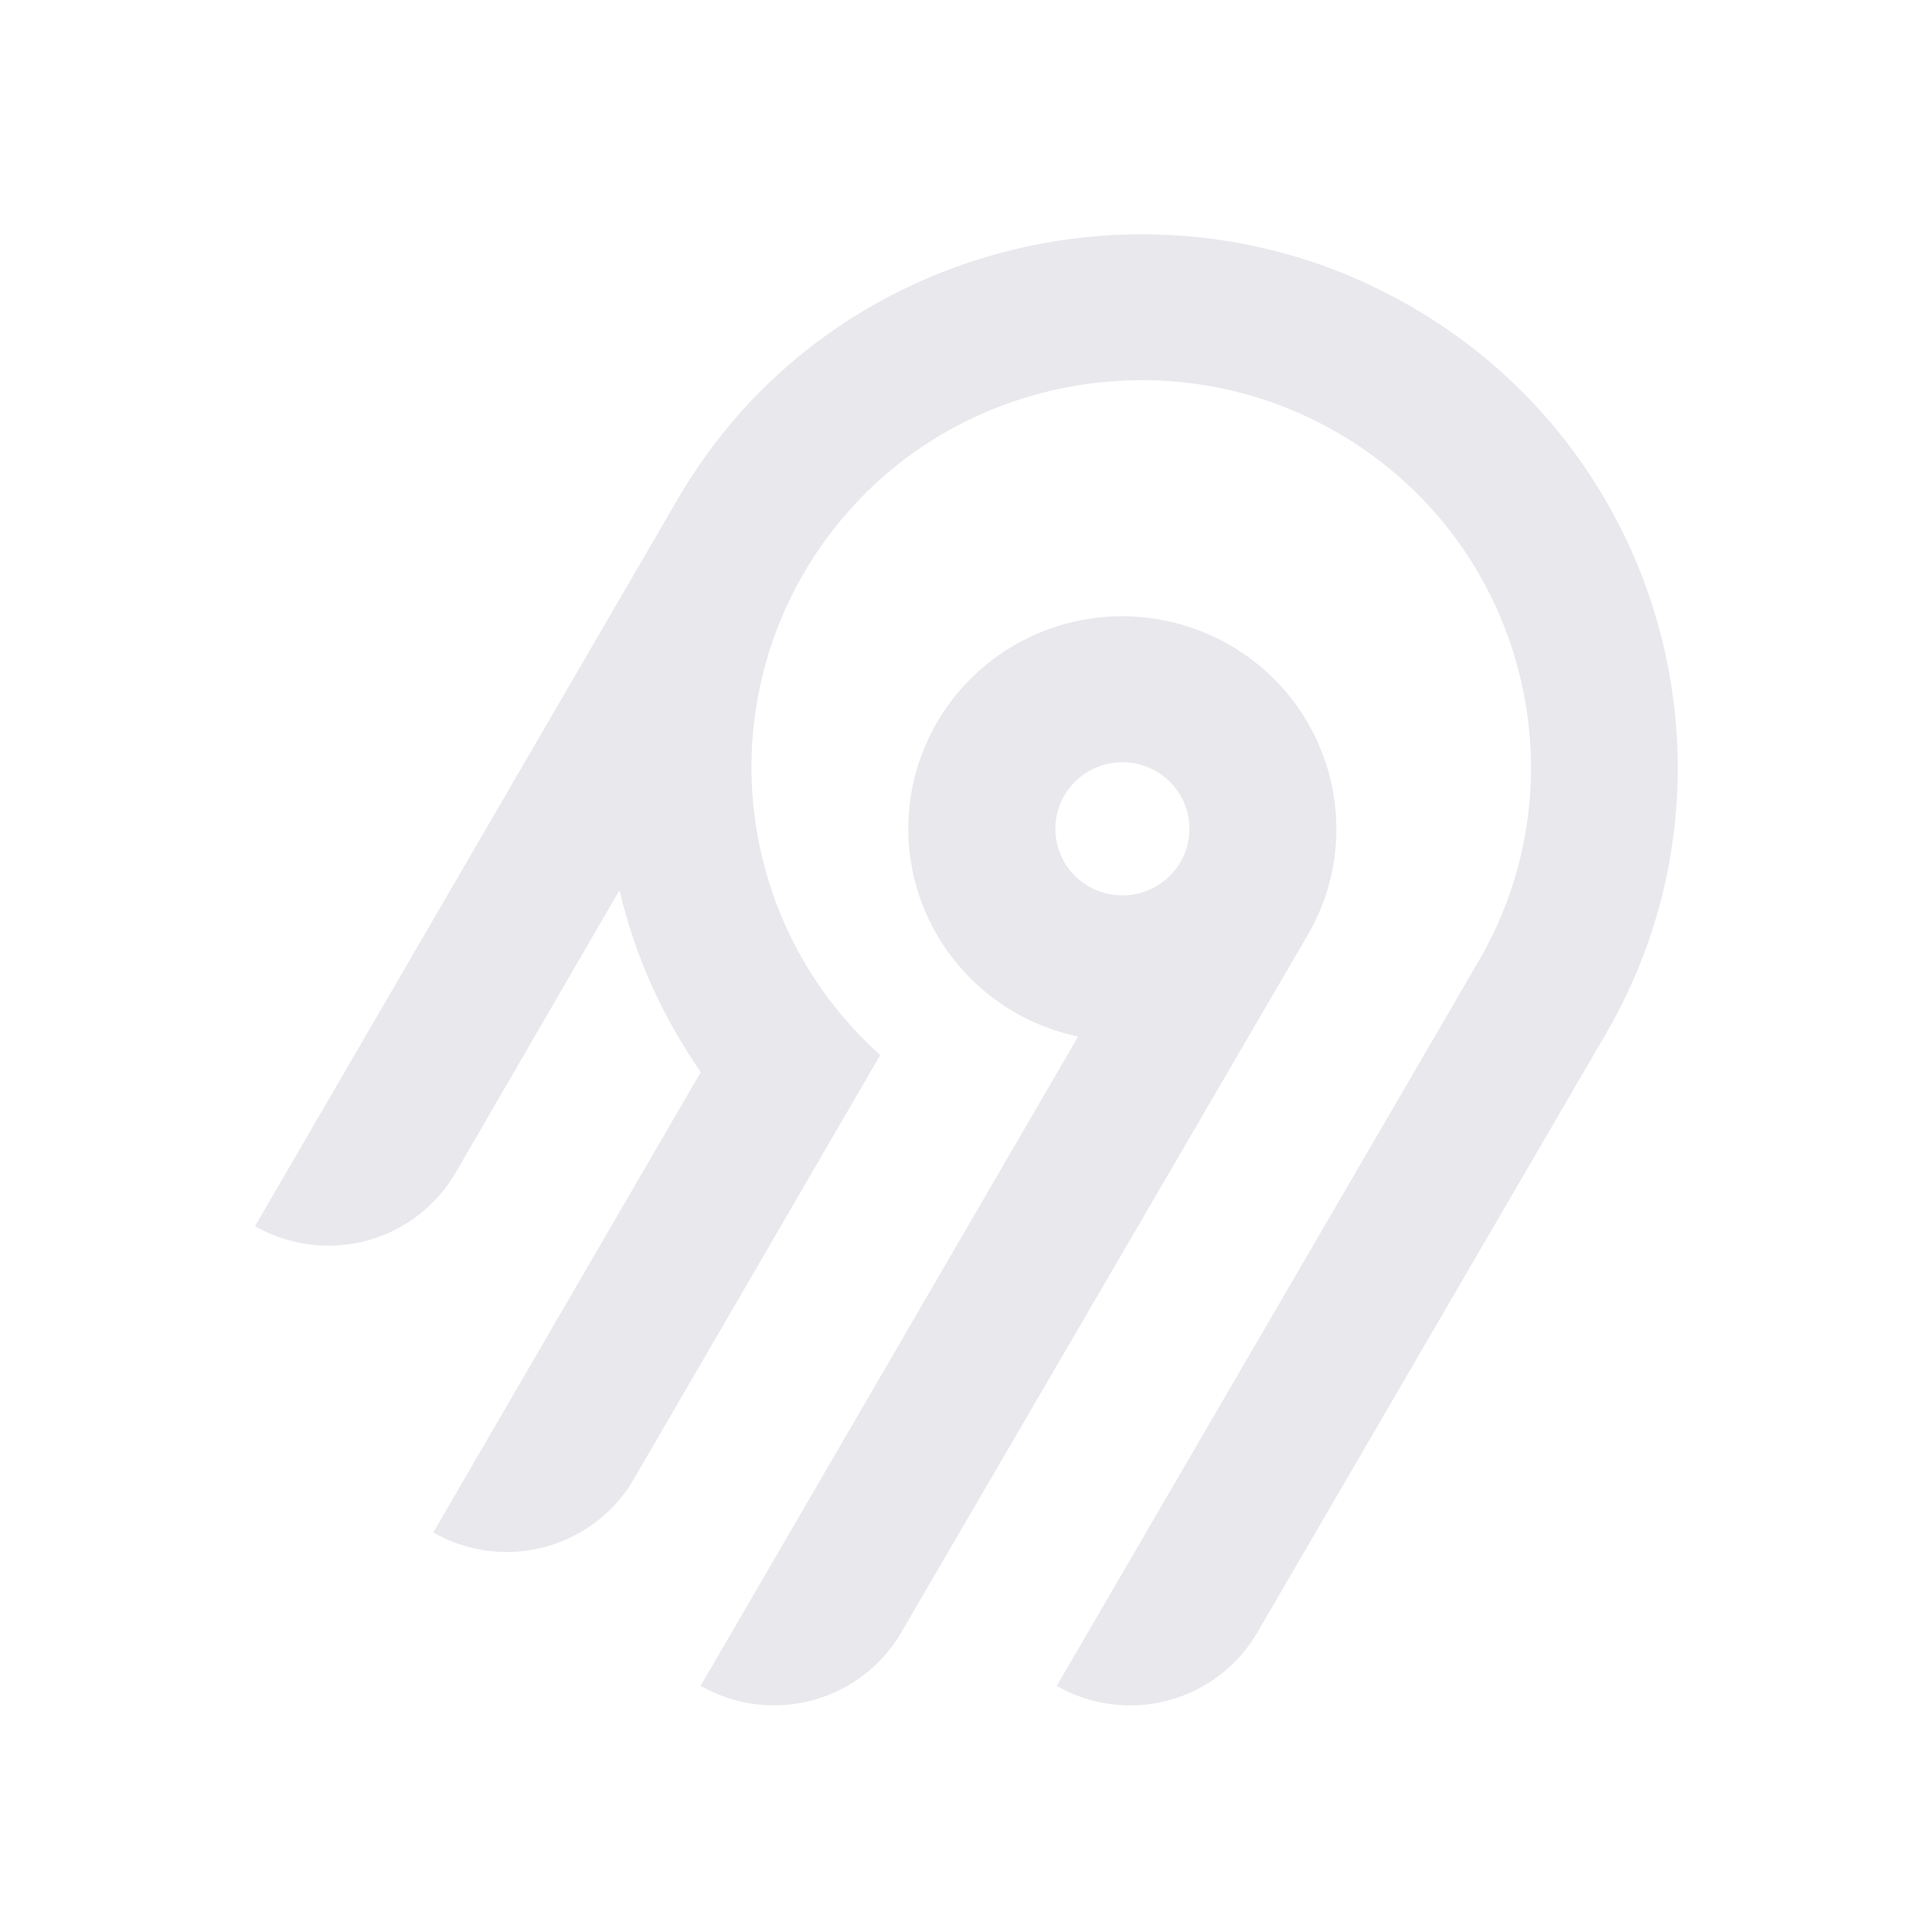
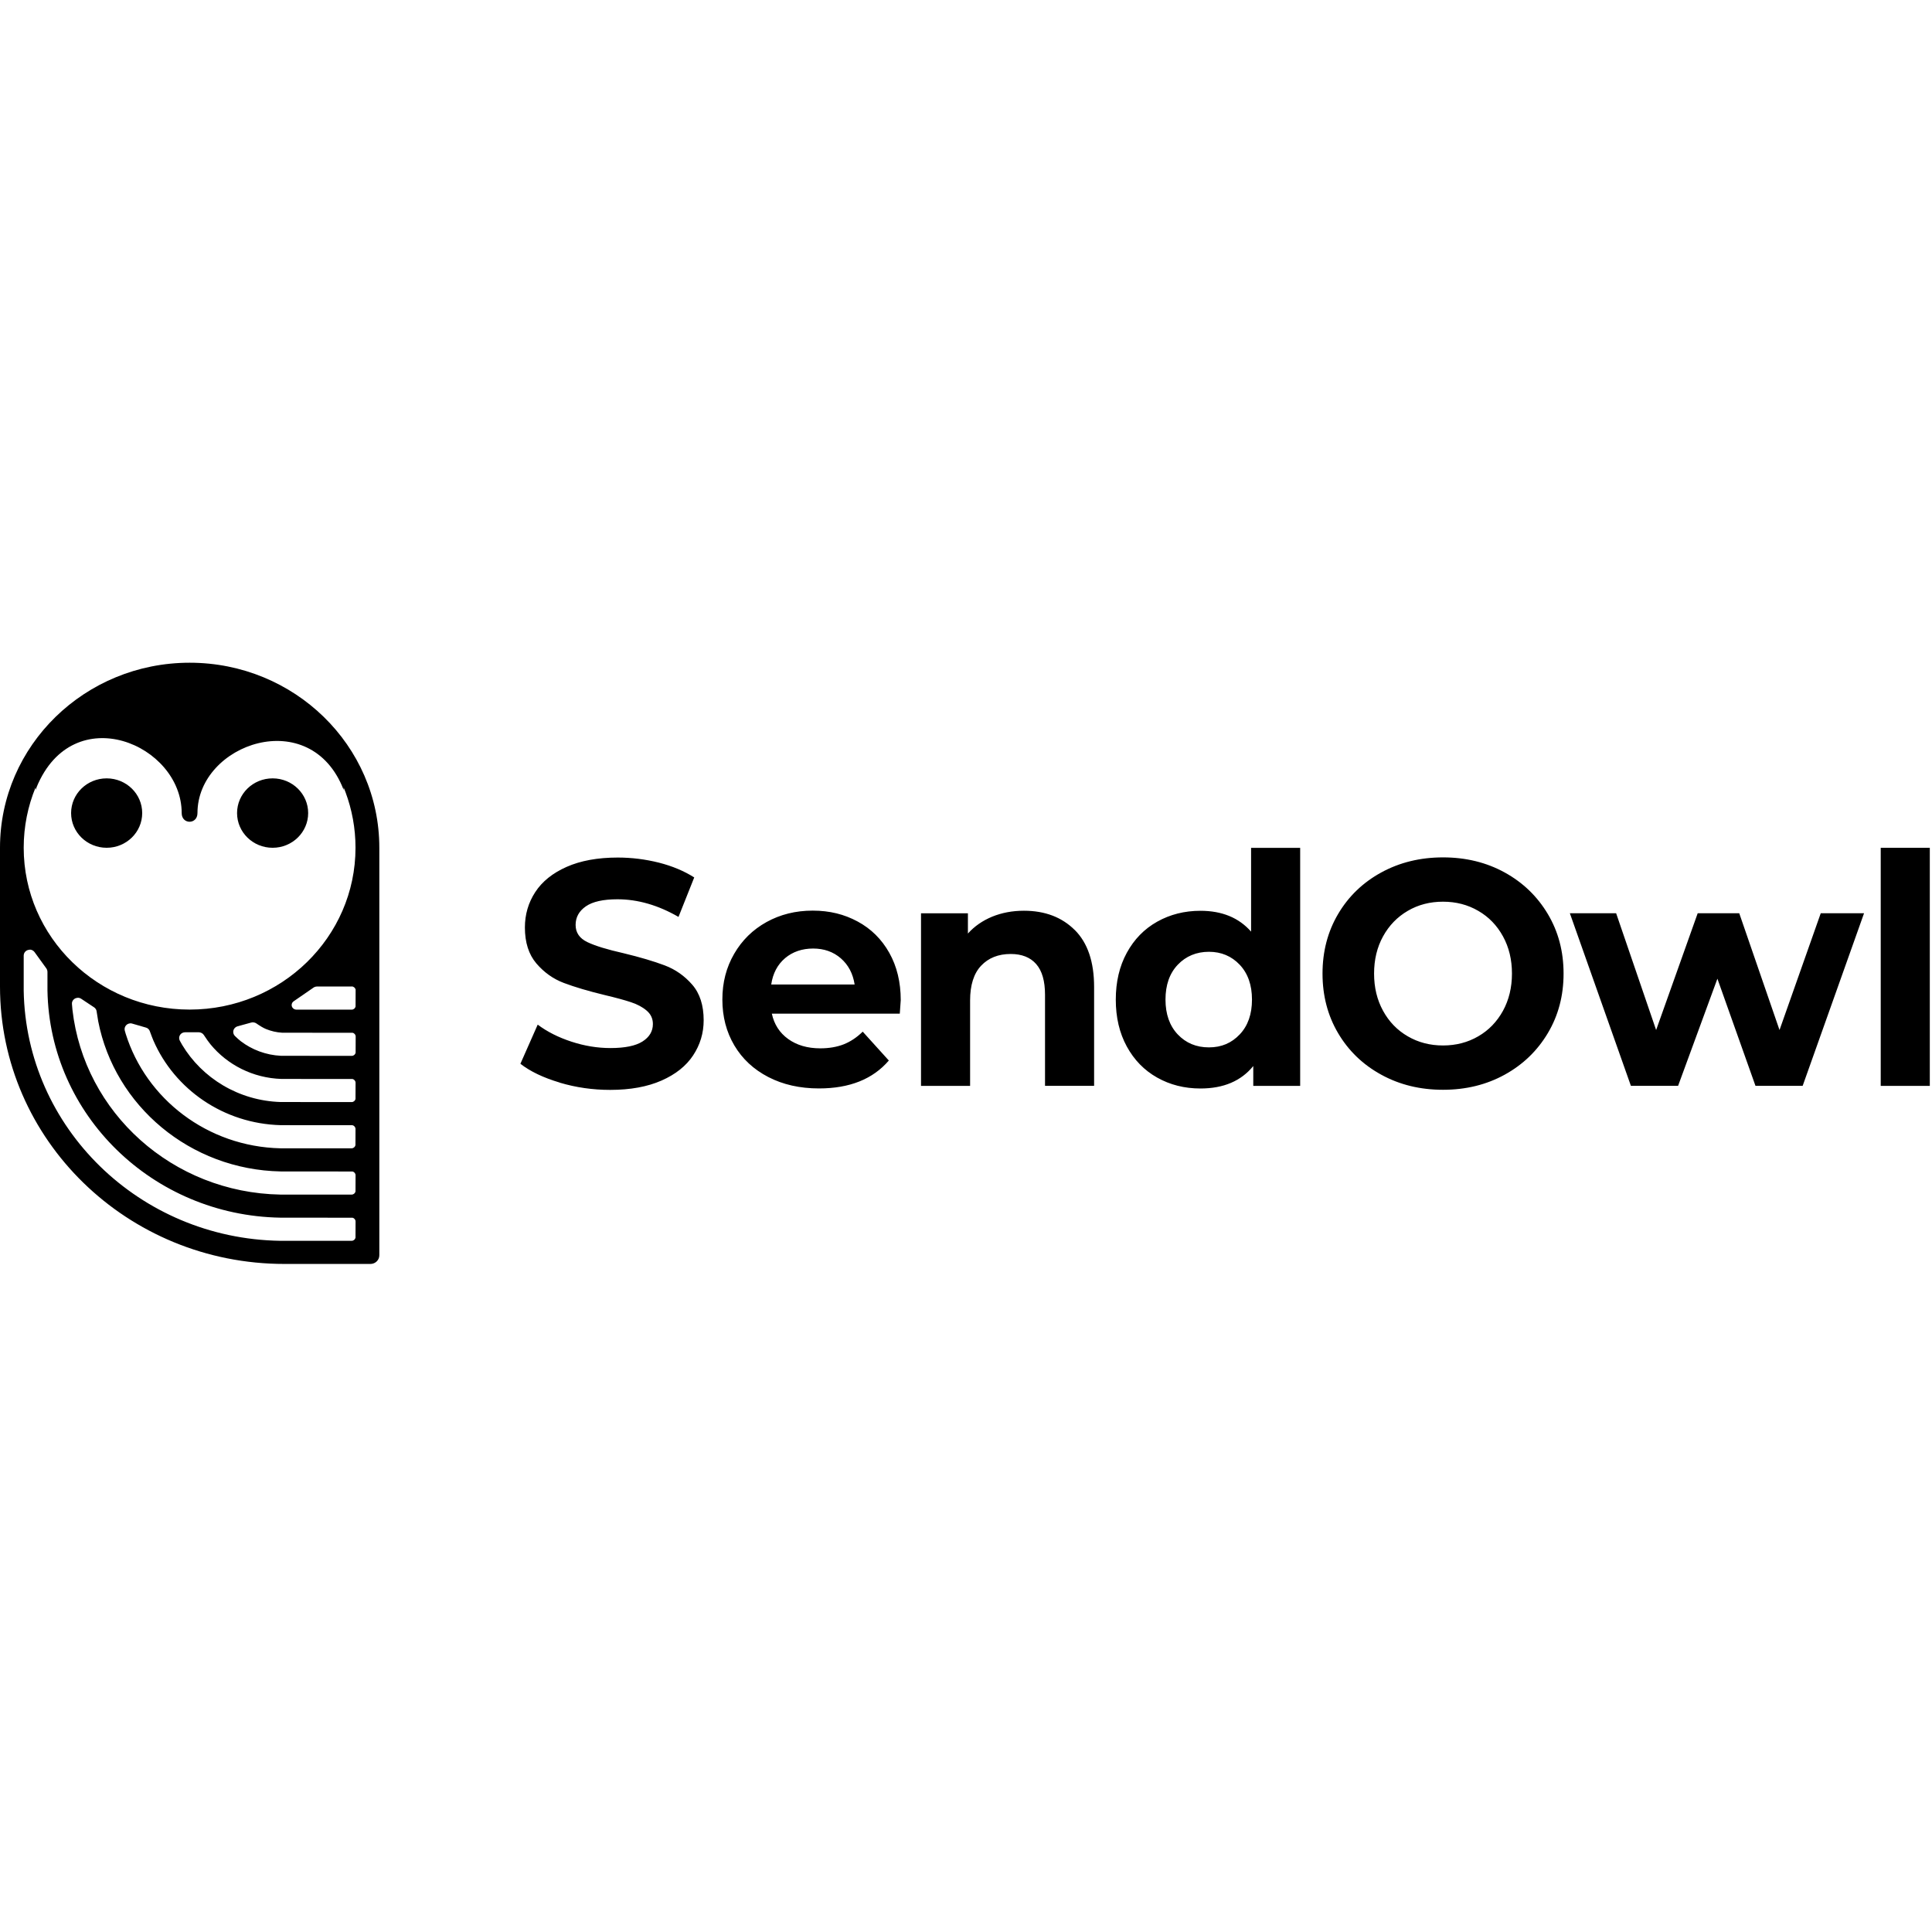
- <svg xmlns="http://www.w3.org/2000/svg" width="250" height="250" fill="none">
-   <path fill="#e8e8ed" fill-rule="evenodd" d="M95.775 53.416c20.364-22.88 54.087-29.592 81.811-16.385 36.836 17.549 50.274 62.252 30.219 96.734l-45.115 77.487a18.994 18.994 0 0 1-11.536 8.784 19.12 19.12 0 0 1-14.412-1.878l54.62-93.829c14.55-25.027 4.818-57.467-21.888-70.24-20.038-9.583-44.533-4.795-59.336 11.685a50.008 50.008 0 0 0-12.902 32.877 49.989 49.989 0 0 0 16.664 37.87l-31.887 54.875a18.917 18.917 0 0 1-4.885 5.534 19.041 19.041 0 0 1-6.647 3.255 19.13 19.13 0 0 1-7.395.482 19.087 19.087 0 0 1-7.018-2.365l34.617-59.575a68.424 68.424 0 0 1-10.524-23.544l-21.213 36.579a18.994 18.994 0 0 1-11.535 8.784A19.123 19.123 0 0 1 33 158.668l54.856-94.356a70.296 70.296 0 0 1 7.919-10.896Zm63.314 30.034c13.211 7.577 17.774 24.427 10.13 37.54l-52.603 90.251a18.997 18.997 0 0 1-11.536 8.784 19.122 19.122 0 0 1-14.412-1.878l48.843-84.024a27.778 27.778 0 0 1-10.825-4.847 27.545 27.545 0 0 1-7.783-8.907 27.344 27.344 0 0 1-3.307-11.326 27.293 27.293 0 0 1 1.776-11.66 27.454 27.454 0 0 1 6.533-9.846 27.703 27.703 0 0 1 10.087-6.222 27.858 27.858 0 0 1 23.097 2.135Zm-19.134 16.961a8.645 8.645 0 0 0-2.232 2.529h-.003a8.565 8.565 0 0 0 .632 9.556 8.68 8.68 0 0 0 4.097 2.915 8.738 8.738 0 0 0 5.036.163 8.692 8.692 0 0 0 4.279-2.642 8.59 8.59 0 0 0 2.079-4.558 8.563 8.563 0 0 0-.821-4.938 8.645 8.645 0 0 0-3.444-3.652 8.72 8.72 0 0 0-6.586-.86 8.7 8.7 0 0 0-3.037 1.487Z" clip-rule="evenodd" />
+ <svg xmlns="http://www.w3.org/2000/svg" width="250" height="250" viewBox="0 0 344 108" fill="none">
+   <path fill-rule="evenodd" clip-rule="evenodd" d="M343.61 32.96H334.87V75.35H343.61V32.96ZM231.5 32.97V75.35H223.15V71.81C220.98 74.48 217.85 75.81 213.74 75.81C210.9 75.81 208.33 75.16 206.04 73.87C203.74 72.58 201.94 70.73 200.63 68.33C199.32 65.93 198.67 63.15 198.67 59.99C198.67 56.83 199.32 54.05 200.63 51.65C201.94 49.25 203.74 47.4 206.04 46.11C208.34 44.82 210.91 44.17 213.74 44.17C217.59 44.17 220.59 45.41 222.76 47.88V32.97H231.5ZM220.74 66.18C222.2 64.64 222.92 62.57 222.92 59.98C222.92 57.39 222.19 55.32 220.74 53.78C219.28 52.24 217.45 51.47 215.25 51.47C213.05 51.47 211.16 52.24 209.7 53.78C208.24 55.32 207.52 57.39 207.52 59.98C207.52 62.57 208.25 64.64 209.7 66.18C211.16 67.72 213.01 68.49 215.25 68.49C217.49 68.49 219.28 67.72 220.74 66.18ZM99.64 74.75C96.75 73.89 94.42 72.78 92.66 71.41L95.74 64.44C97.42 65.7 99.42 66.71 101.74 67.47C104.06 68.23 106.37 68.61 108.69 68.61C111.27 68.61 113.17 68.22 114.4 67.44C115.63 66.66 116.25 65.62 116.25 64.33C116.25 63.38 115.89 62.59 115.16 61.96C114.43 61.33 113.5 60.83 112.36 60.45C111.22 60.07 109.68 59.65 107.74 59.19C104.75 58.47 102.31 57.74 100.4 57.02C98.49 56.3 96.86 55.13 95.5 53.54C94.14 51.94 93.46 49.81 93.46 47.14C93.46 44.82 94.08 42.71 95.31 40.83C96.54 38.95 98.4 37.45 100.89 36.35C103.37 35.25 106.41 34.69 109.99 34.69C112.49 34.69 114.94 35 117.33 35.6C119.72 36.21 121.81 37.09 123.61 38.23L120.81 45.26C117.19 43.17 113.56 42.12 109.94 42.12C107.4 42.12 105.52 42.54 104.31 43.38C103.1 44.22 102.49 45.32 102.49 46.69C102.49 48.06 103.19 49.08 104.59 49.75C105.99 50.42 108.13 51.07 111.01 51.72C114 52.44 116.44 53.17 118.35 53.89C120.26 54.61 121.89 55.76 123.25 57.32C124.61 58.88 125.29 61 125.29 63.66C125.29 65.95 124.66 68.03 123.41 69.92C122.16 71.81 120.28 73.3 117.78 74.4C115.28 75.5 112.23 76.06 108.65 76.06C105.55 76.06 102.55 75.63 99.66 74.77L99.64 74.75ZM160.23 62.49H137.43C137.84 64.39 138.81 65.9 140.34 67C141.87 68.1 143.78 68.66 146.05 68.66C147.62 68.66 149.01 68.42 150.22 67.95C151.43 67.47 152.56 66.72 153.61 65.69L158.26 70.83C155.42 74.14 151.28 75.8 145.82 75.8C142.42 75.8 139.41 75.12 136.8 73.77C134.19 72.42 132.17 70.54 130.75 68.14C129.33 65.74 128.62 63.02 128.62 59.97C128.62 56.92 129.32 54.25 130.72 51.83C132.12 49.41 134.04 47.53 136.49 46.17C138.94 44.82 141.67 44.14 144.7 44.14C147.73 44.14 150.32 44.79 152.71 46.08C155.1 47.37 156.98 49.23 158.34 51.65C159.7 54.07 160.38 56.88 160.38 60.08C160.38 60.179 160.331 60.84 160.241 62.061L160.21 62.48L160.23 62.49ZM139.78 52.61C138.44 53.75 137.61 55.31 137.32 57.29H152.17C151.87 55.35 151.05 53.8 149.71 52.63C148.37 51.47 146.72 50.89 144.78 50.89C142.84 50.89 141.14 51.46 139.79 52.6L139.78 52.61ZM194.81 57.75C194.81 53.25 193.66 49.87 191.36 47.58V47.59C189.06 45.3 186.04 44.16 182.31 44.16C180.25 44.16 178.37 44.52 176.65 45.22C174.94 45.93 173.5 46.93 172.34 48.22V44.62H163.99V75.35H172.73V60.15C172.73 57.41 173.38 55.34 174.69 53.95C176 52.56 177.76 51.86 179.96 51.86C181.94 51.86 183.45 52.46 184.5 53.66C185.55 54.86 186.07 56.68 186.07 59.12V75.34H194.81V57.75ZM238.25 65.95C240.1 69.09 242.66 71.56 245.93 73.35C249.2 75.15 252.87 76.04 256.94 76.04C261.01 76.04 264.67 75.14 267.92 73.35C271.17 71.56 273.73 69.09 275.6 65.95C277.47 62.81 278.4 59.28 278.4 55.35C278.4 51.42 277.47 47.89 275.6 44.75C273.73 41.61 271.17 39.14 267.92 37.35C264.67 35.56 261.01 34.66 256.94 34.66C252.87 34.66 249.2 35.56 245.93 37.35C242.66 39.14 240.1 41.61 238.25 44.75C236.4 47.89 235.48 51.42 235.48 55.35C235.48 59.28 236.4 62.81 238.25 65.95ZM267.61 61.98C266.54 63.92 265.08 65.44 263.21 66.52C261.34 67.61 259.24 68.15 256.93 68.15C254.62 68.15 252.53 67.61 250.66 66.52C248.79 65.44 247.32 63.92 246.26 61.98C245.19 60.03 244.66 57.83 244.66 55.35C244.66 52.87 245.19 50.66 246.26 48.72C247.33 46.78 248.79 45.27 250.66 44.18C252.52 43.09 254.61 42.55 256.93 42.55C259.25 42.55 261.34 43.09 263.21 44.18C265.08 45.26 266.54 46.77 267.61 48.72C268.68 50.67 269.21 52.87 269.21 55.35C269.21 57.83 268.67 60.04 267.61 61.98ZM331.9 44.61L320.97 75.34H312.57L305.79 56.26L298.79 75.34H290.39L279.52 44.61H287.76L294.88 65.4L302.28 44.61H309.68L316.85 65.4L324.19 44.61H331.9Z" fill="currentColor" />
+   <path fill-rule="evenodd" clip-rule="evenodd" d="M33.77 0C52.42 0 67.54 14.75 67.54 32.94V105.51C67.54 106.36 66.83 107.05 65.96 107.05H50.66C22.68 107.06 0 84.94 0 57.65V32.94C0 14.75 15.12 0 33.77 0ZM5.28 51.11C4.76 51.11 4.33 51.47 4.24 51.95L4.22 52.14V58.39C4.63 82.81 24.85 102.54 49.89 102.93H50.65H62.61C62.95 102.93 63.23 102.69 63.3 102.38V102.24L63.31 99.49C63.31 99.16 63.07 98.88 62.75 98.82H62.61L50.65 98.81H49.92C27.19 98.43 8.83 80.52 8.45 58.35V57.63V55.04C8.45 54.88 8.41 54.72 8.34 54.58L8.26 54.44L6.15 51.52C5.95 51.25 5.63 51.08 5.29 51.08L5.28 51.11ZM13.78 59.67C13.2 59.71 12.76 60.21 12.81 60.77C12.84 61.17 12.87 61.51 12.9 61.8C14.99 80.09 30.71 94.36 49.93 94.7H50.65H62.61C62.95 94.7 63.23 94.46 63.3 94.15V94.01L63.31 91.26C63.31 90.93 63.07 90.65 62.75 90.59H62.61L50.65 90.58H49.99C33.82 90.27 20.43 78.87 17.49 63.86C17.43 63.54 17.33 62.94 17.2 62.06C17.17 61.83 17.05 61.62 16.88 61.46L16.74 61.35L14.45 59.83C14.25 59.7 14.02 59.64 13.78 59.66V59.67ZM23.15 64.22L22.96 64.25C22.4 64.4 22.07 64.97 22.22 65.51C22.28 65.72 22.33 65.91 22.38 66.07C26.01 77.67 36.93 86.16 49.93 86.46H50.64H62.6C62.94 86.46 63.22 86.22 63.29 85.91V85.77L63.3 83.02C63.3 82.69 63.06 82.41 62.74 82.35H62.6L50.64 82.34H50C39.79 82.08 31.08 75.94 27.31 67.26C27.16 66.91 26.95 66.36 26.67 65.6C26.58 65.35 26.4 65.15 26.16 65.03L25.97 64.96L23.52 64.25L23.33 64.21H23.14L23.15 64.22ZM32.96 65.8C32.79 65.8 32.62 65.84 32.47 65.91C31.95 66.17 31.75 66.79 32.02 67.3C32.17 67.59 32.3 67.83 32.42 68.02C35.97 73.95 42.48 77.99 49.97 78.22H50.65L62.61 78.23C62.95 78.23 63.23 77.99 63.3 77.68V77.54L63.31 74.79C63.31 74.46 63.07 74.18 62.75 74.12H62.61L50.65 74.11H50.12C45.01 73.95 40.47 71.58 37.48 67.95C37.17 67.58 36.78 67.02 36.29 66.28C36.13 66.04 35.87 65.87 35.58 65.82L35.4 65.8H32.95H32.96ZM44.91 64.04L44.73 64.07L42.29 64.74C42.12 64.79 41.96 64.88 41.84 65C41.43 65.4 41.42 66.05 41.83 66.46C42.23 66.85 42.57 67.16 42.87 67.39C44.86 68.91 47.34 69.86 50.04 69.99H50.67L62.63 70C62.97 70 63.25 69.76 63.32 69.45V69.31L63.33 66.56C63.33 66.23 63.09 65.95 62.77 65.89H62.63L50.67 65.88H50.25C49.22 65.82 48.25 65.59 47.35 65.22C46.92 65.04 46.34 64.71 45.64 64.22C45.43 64.08 45.18 64.02 44.93 64.04H44.91ZM6.53 22.15L6.33 22.65V22.22C4.97 25.53 4.22 29.15 4.22 32.94C4.22 48.86 17.45 61.76 33.76 61.76C50.07 61.76 63.3 48.86 63.3 32.94C63.3 29.47 62.67 26.14 61.52 23.05L61.19 22.22V22.65C55.31 7.35 35.16 14.41 35.16 26.77C35.16 28.83 32.35 28.83 32.35 26.77C32.35 14.54 13.06 6.35 6.52 22.15H6.53ZM62.61 57.65H56.44C56.28 57.65 56.12 57.69 55.97 57.76L55.83 57.84L52.28 60.29C52.06 60.44 51.93 60.69 51.93 60.95C51.93 61.34 52.22 61.67 52.6 61.75L52.77 61.77H62.62C62.96 61.77 63.24 61.53 63.31 61.22V61.08L63.32 58.33V58.19C63.24 57.88 62.96 57.64 62.62 57.64L62.61 57.65ZM18.99 20.59C22.49 20.59 25.32 23.36 25.32 26.77C25.32 30.18 22.49 32.95 18.99 32.95C15.49 32.95 12.66 30.18 12.66 26.77C12.66 23.36 15.49 20.59 18.99 20.59ZM48.54 20.59C52.04 20.59 54.87 23.36 54.87 26.77C54.87 30.18 52.04 32.95 48.54 32.95C45.04 32.95 42.21 30.18 42.21 26.77C42.21 23.36 45.04 20.59 48.54 20.59Z" fill="currentColor" />
</svg>
